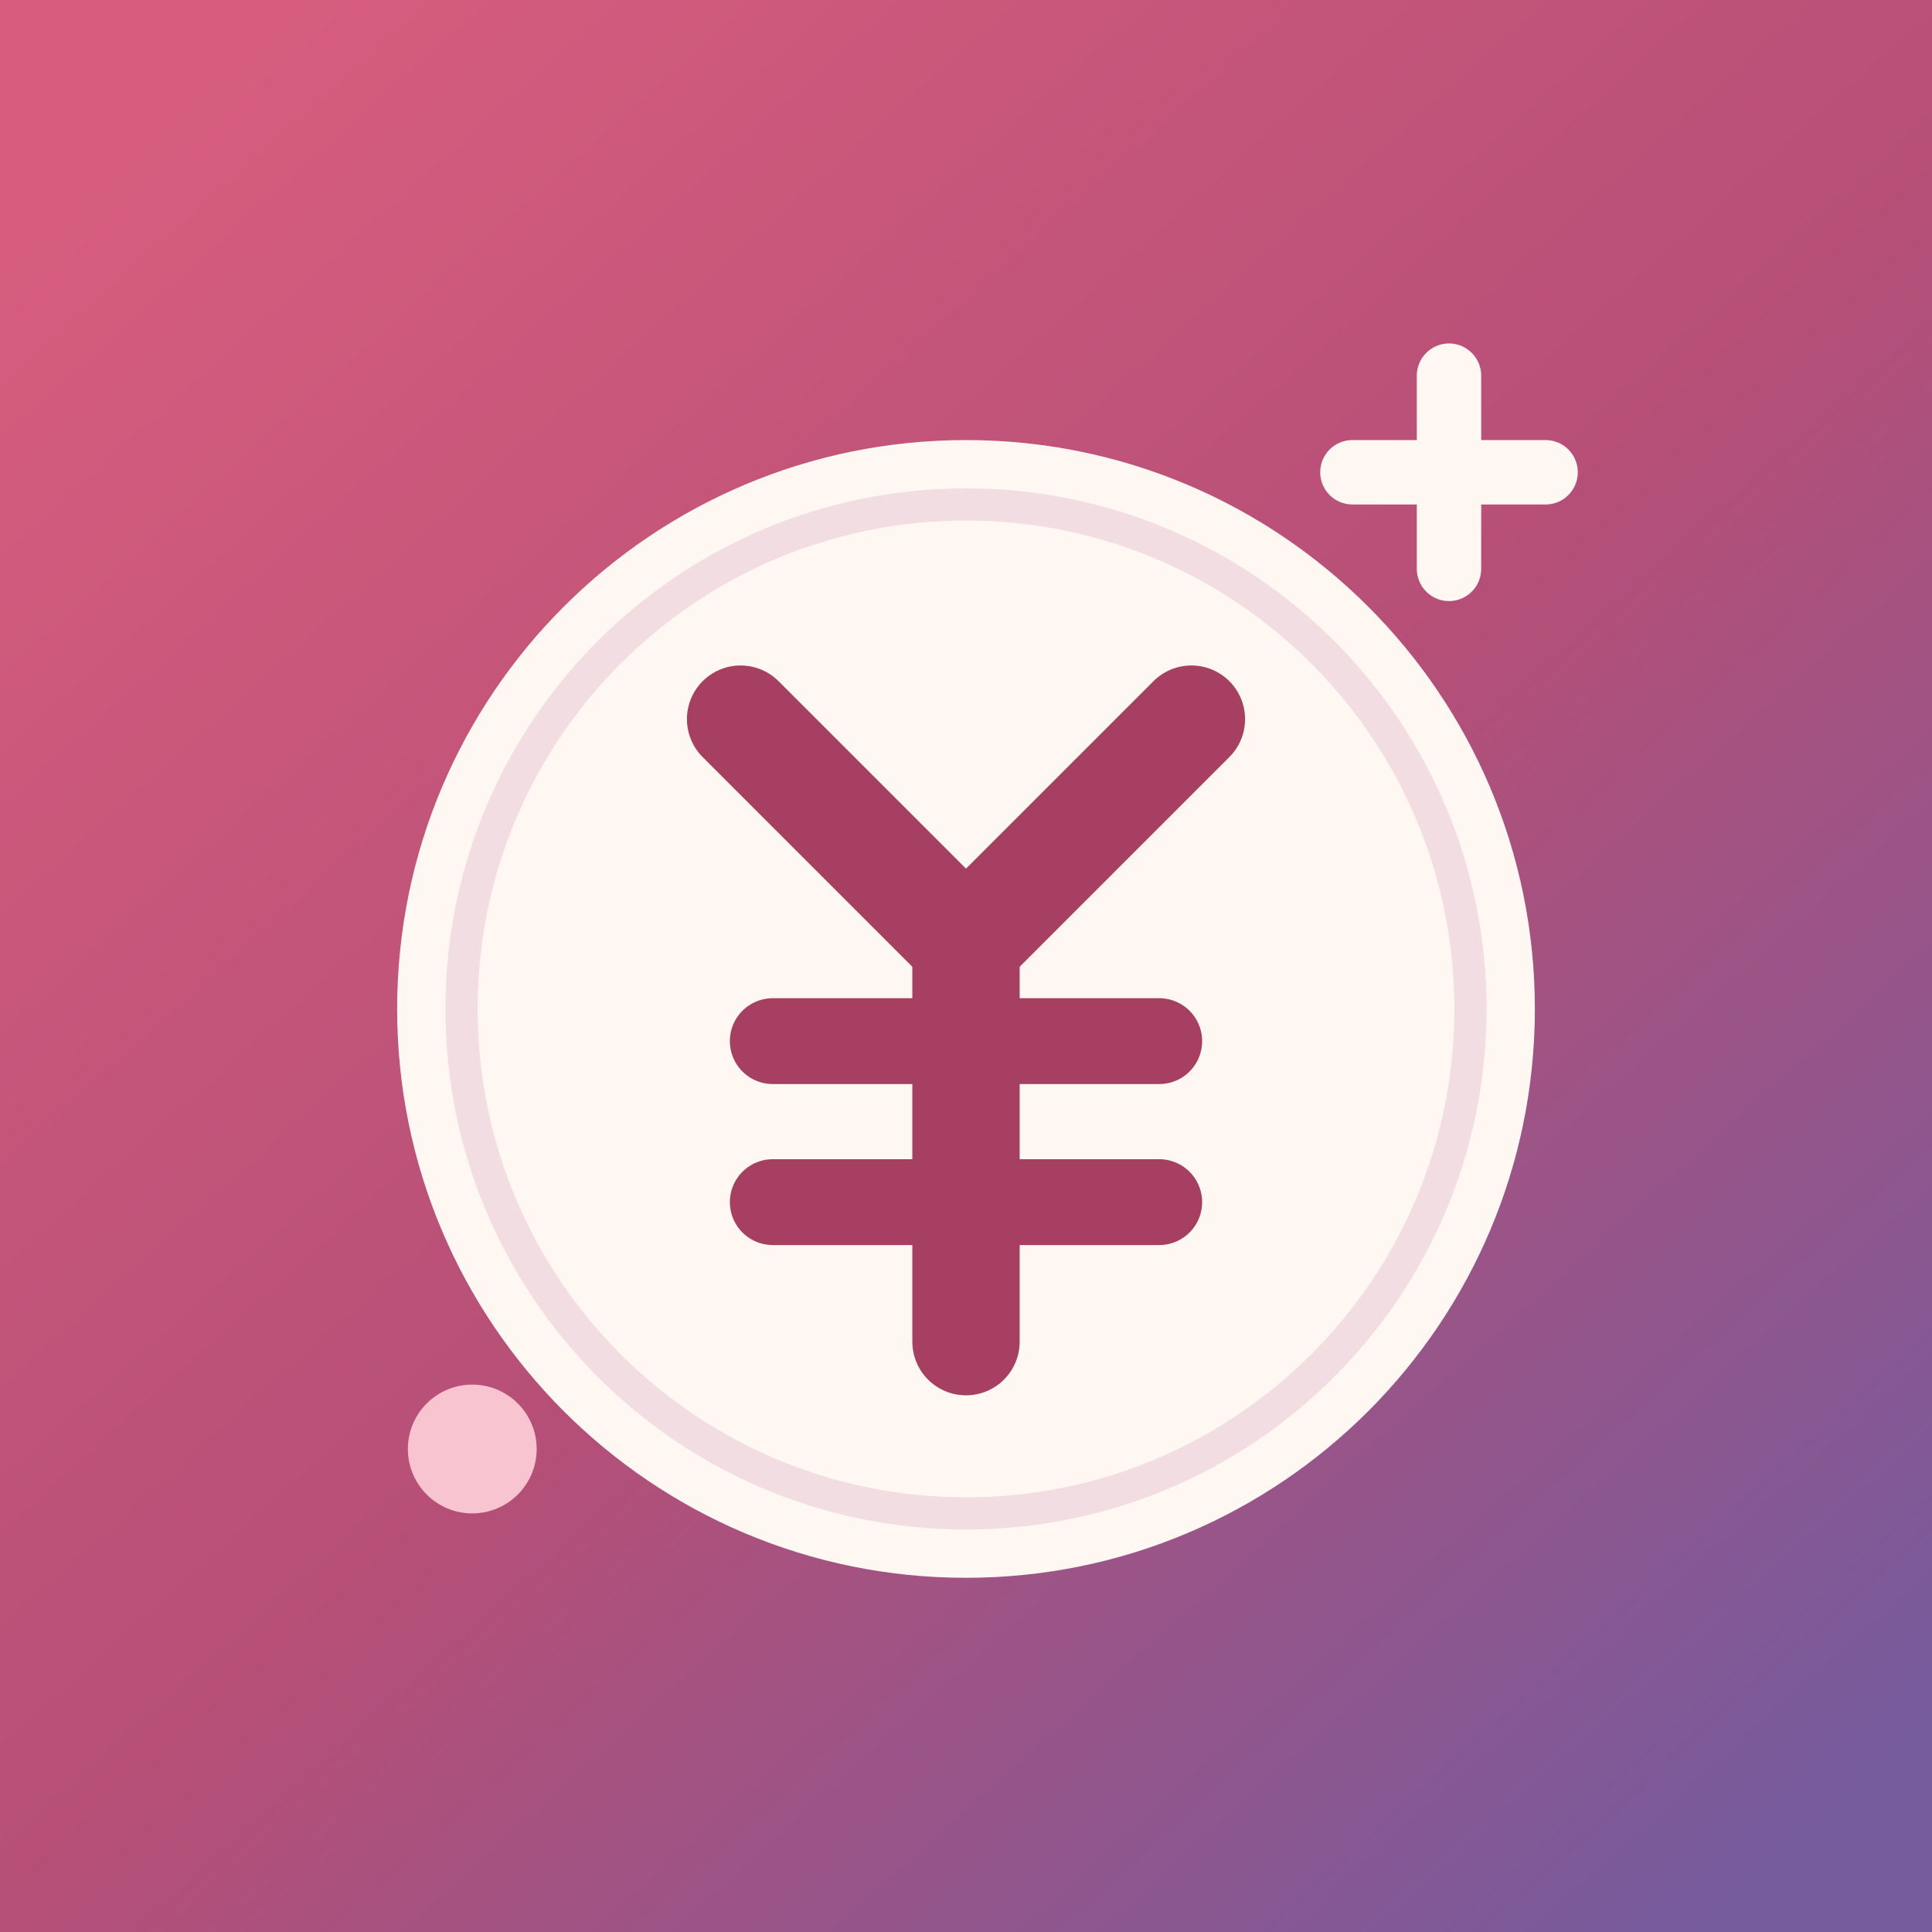
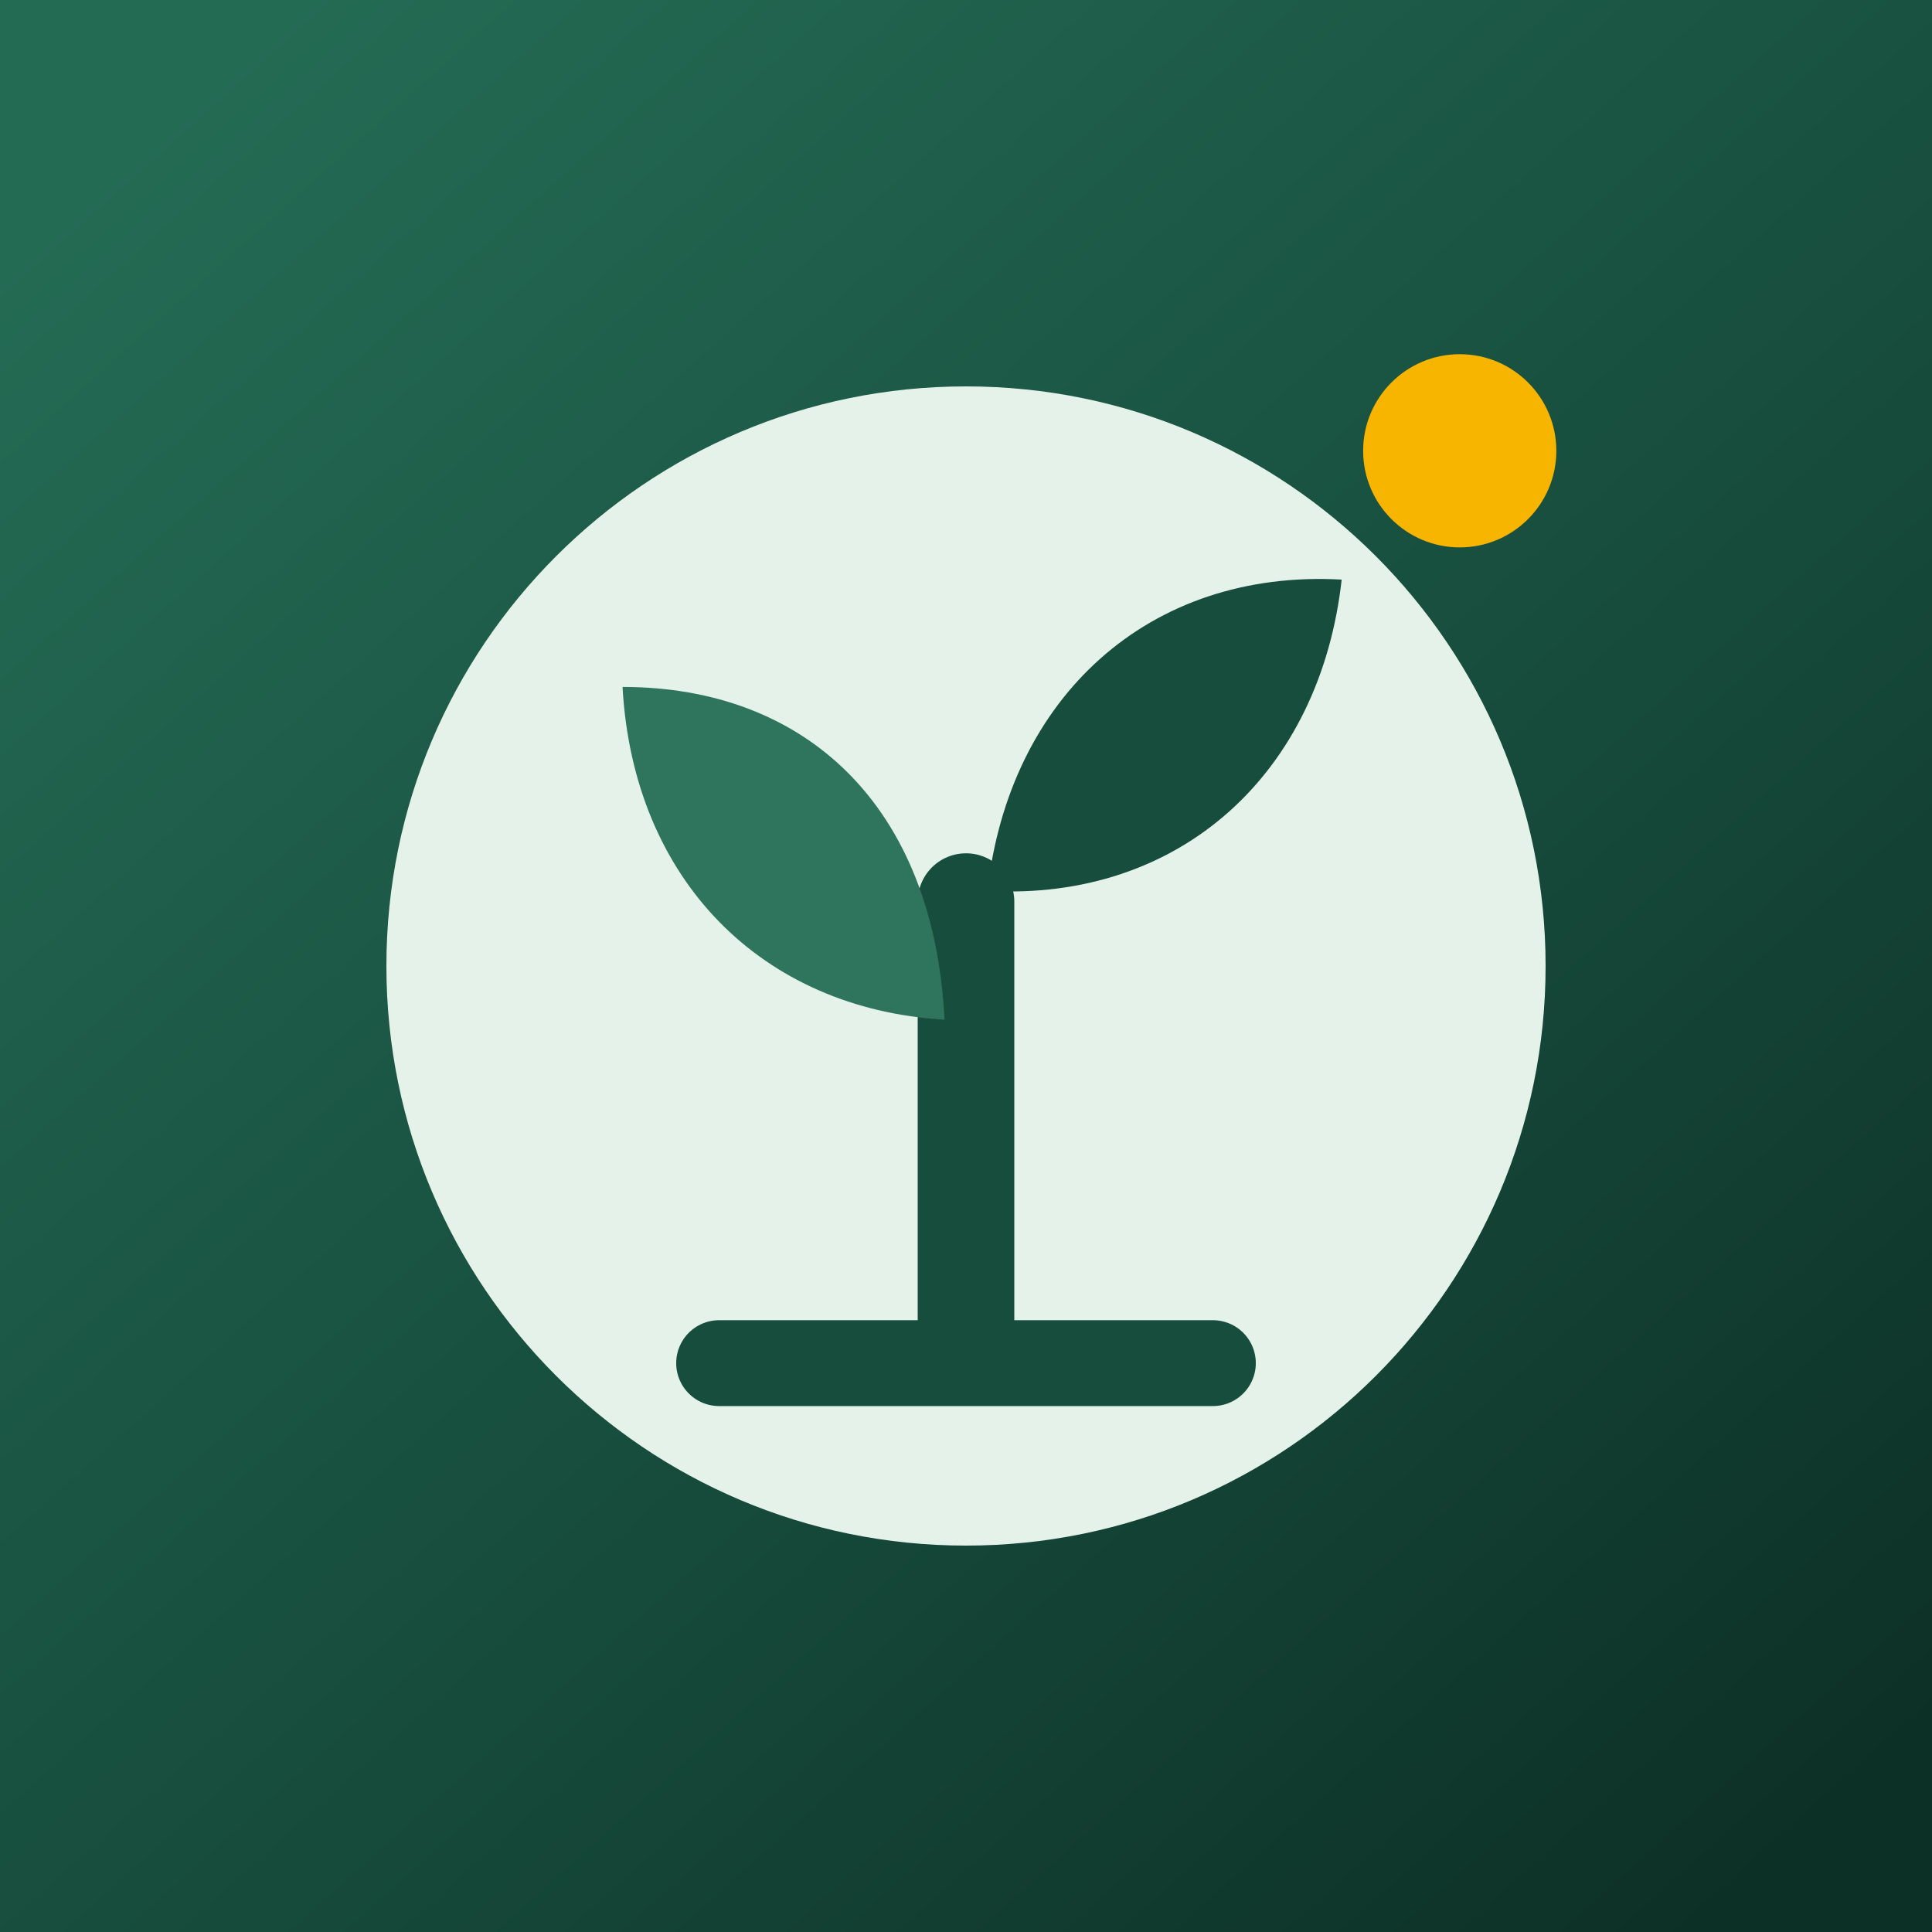
<svg xmlns="http://www.w3.org/2000/svg" width="180" height="180" viewBox="0 0 180 180" fill="none">
  <rect width="180" height="180" fill="url(#background)" />
-   <circle cx="90" cy="94" r="53" fill="#FFF8F2" />
-   <circle cx="90" cy="94" r="47" stroke="#F2DDE3" stroke-width="3" />
-   <path d="M69 67L90 88L111 67" stroke="#A63F62" stroke-width="10" stroke-linecap="round" stroke-linejoin="round" />
-   <path d="M90 87V125" stroke="#A63F62" stroke-width="10" stroke-linecap="round" />
-   <path d="M72 97H108M72 112H108" stroke="#A63F62" stroke-width="8" stroke-linecap="round" />
-   <path d="M135 35V53M126 44H144" stroke="#FFF8F2" stroke-width="6" stroke-linecap="round" />
-   <circle cx="44" cy="135" r="6" fill="#F8C4D0" />
+   <circle cx="90" cy="90" r="54" fill="#E4F2EA" />
+   <path d="M90 126V84" stroke="#174D3D" stroke-width="9" stroke-linecap="round" />
+   <path d="M88 95C71 94 59 82 58 64C75 64 87 75 88 95Z" fill="#2F755E" />
+   <path d="M92 83C94 65 107 53 125 54C123 72 110 84 92 83Z" fill="#174D3D" />
+   <path d="M67 127H113" stroke="#174D3D" stroke-width="8" stroke-linecap="round" />
+   <circle cx="136" cy="42" r="9" fill="#F7B500" />
  <defs>
    <linearGradient id="background" x1="18" y1="8" x2="166" y2="173" gradientUnits="userSpaceOnUse">
-       <stop stop-color="#D65D7E" />
-       <stop offset="0.52" stop-color="#B64F77" />
-       <stop offset="1" stop-color="#765B9D" />
+       <stop stop-color="#246B54" />
+       <stop offset="0.55" stop-color="#174D3D" />
+       <stop offset="1" stop-color="#0D3026" />
    </linearGradient>
  </defs>
</svg>
